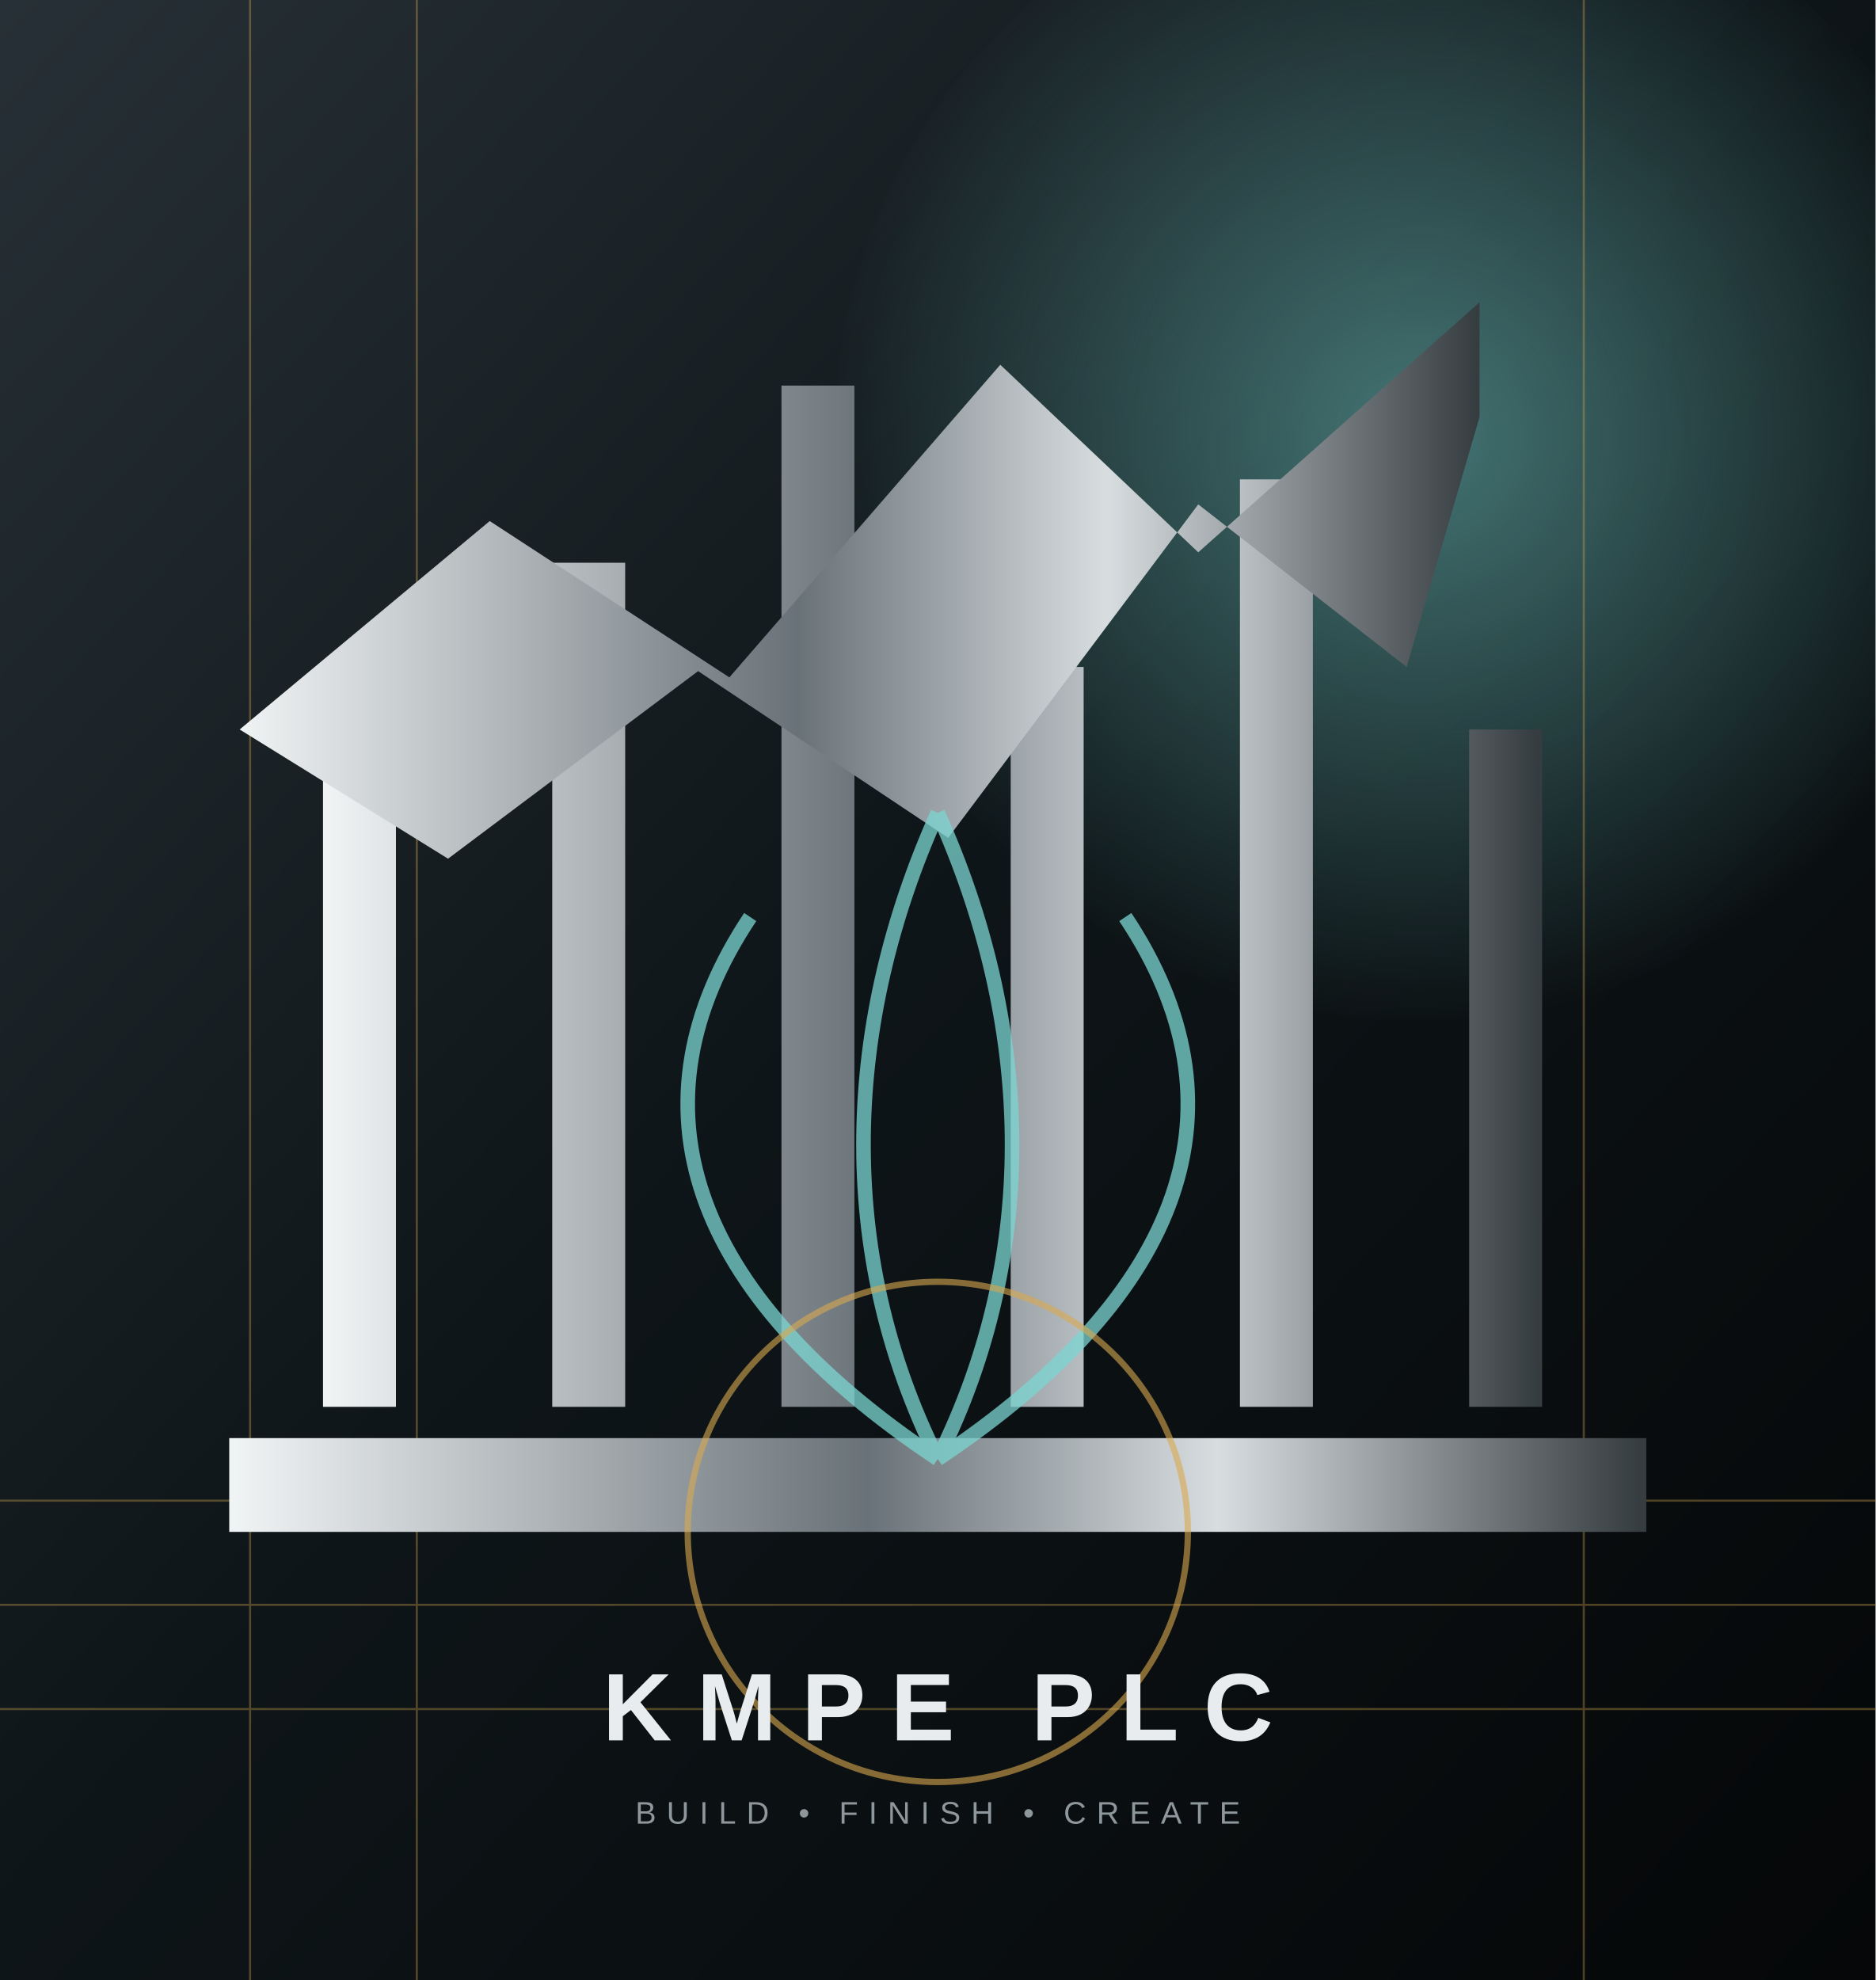
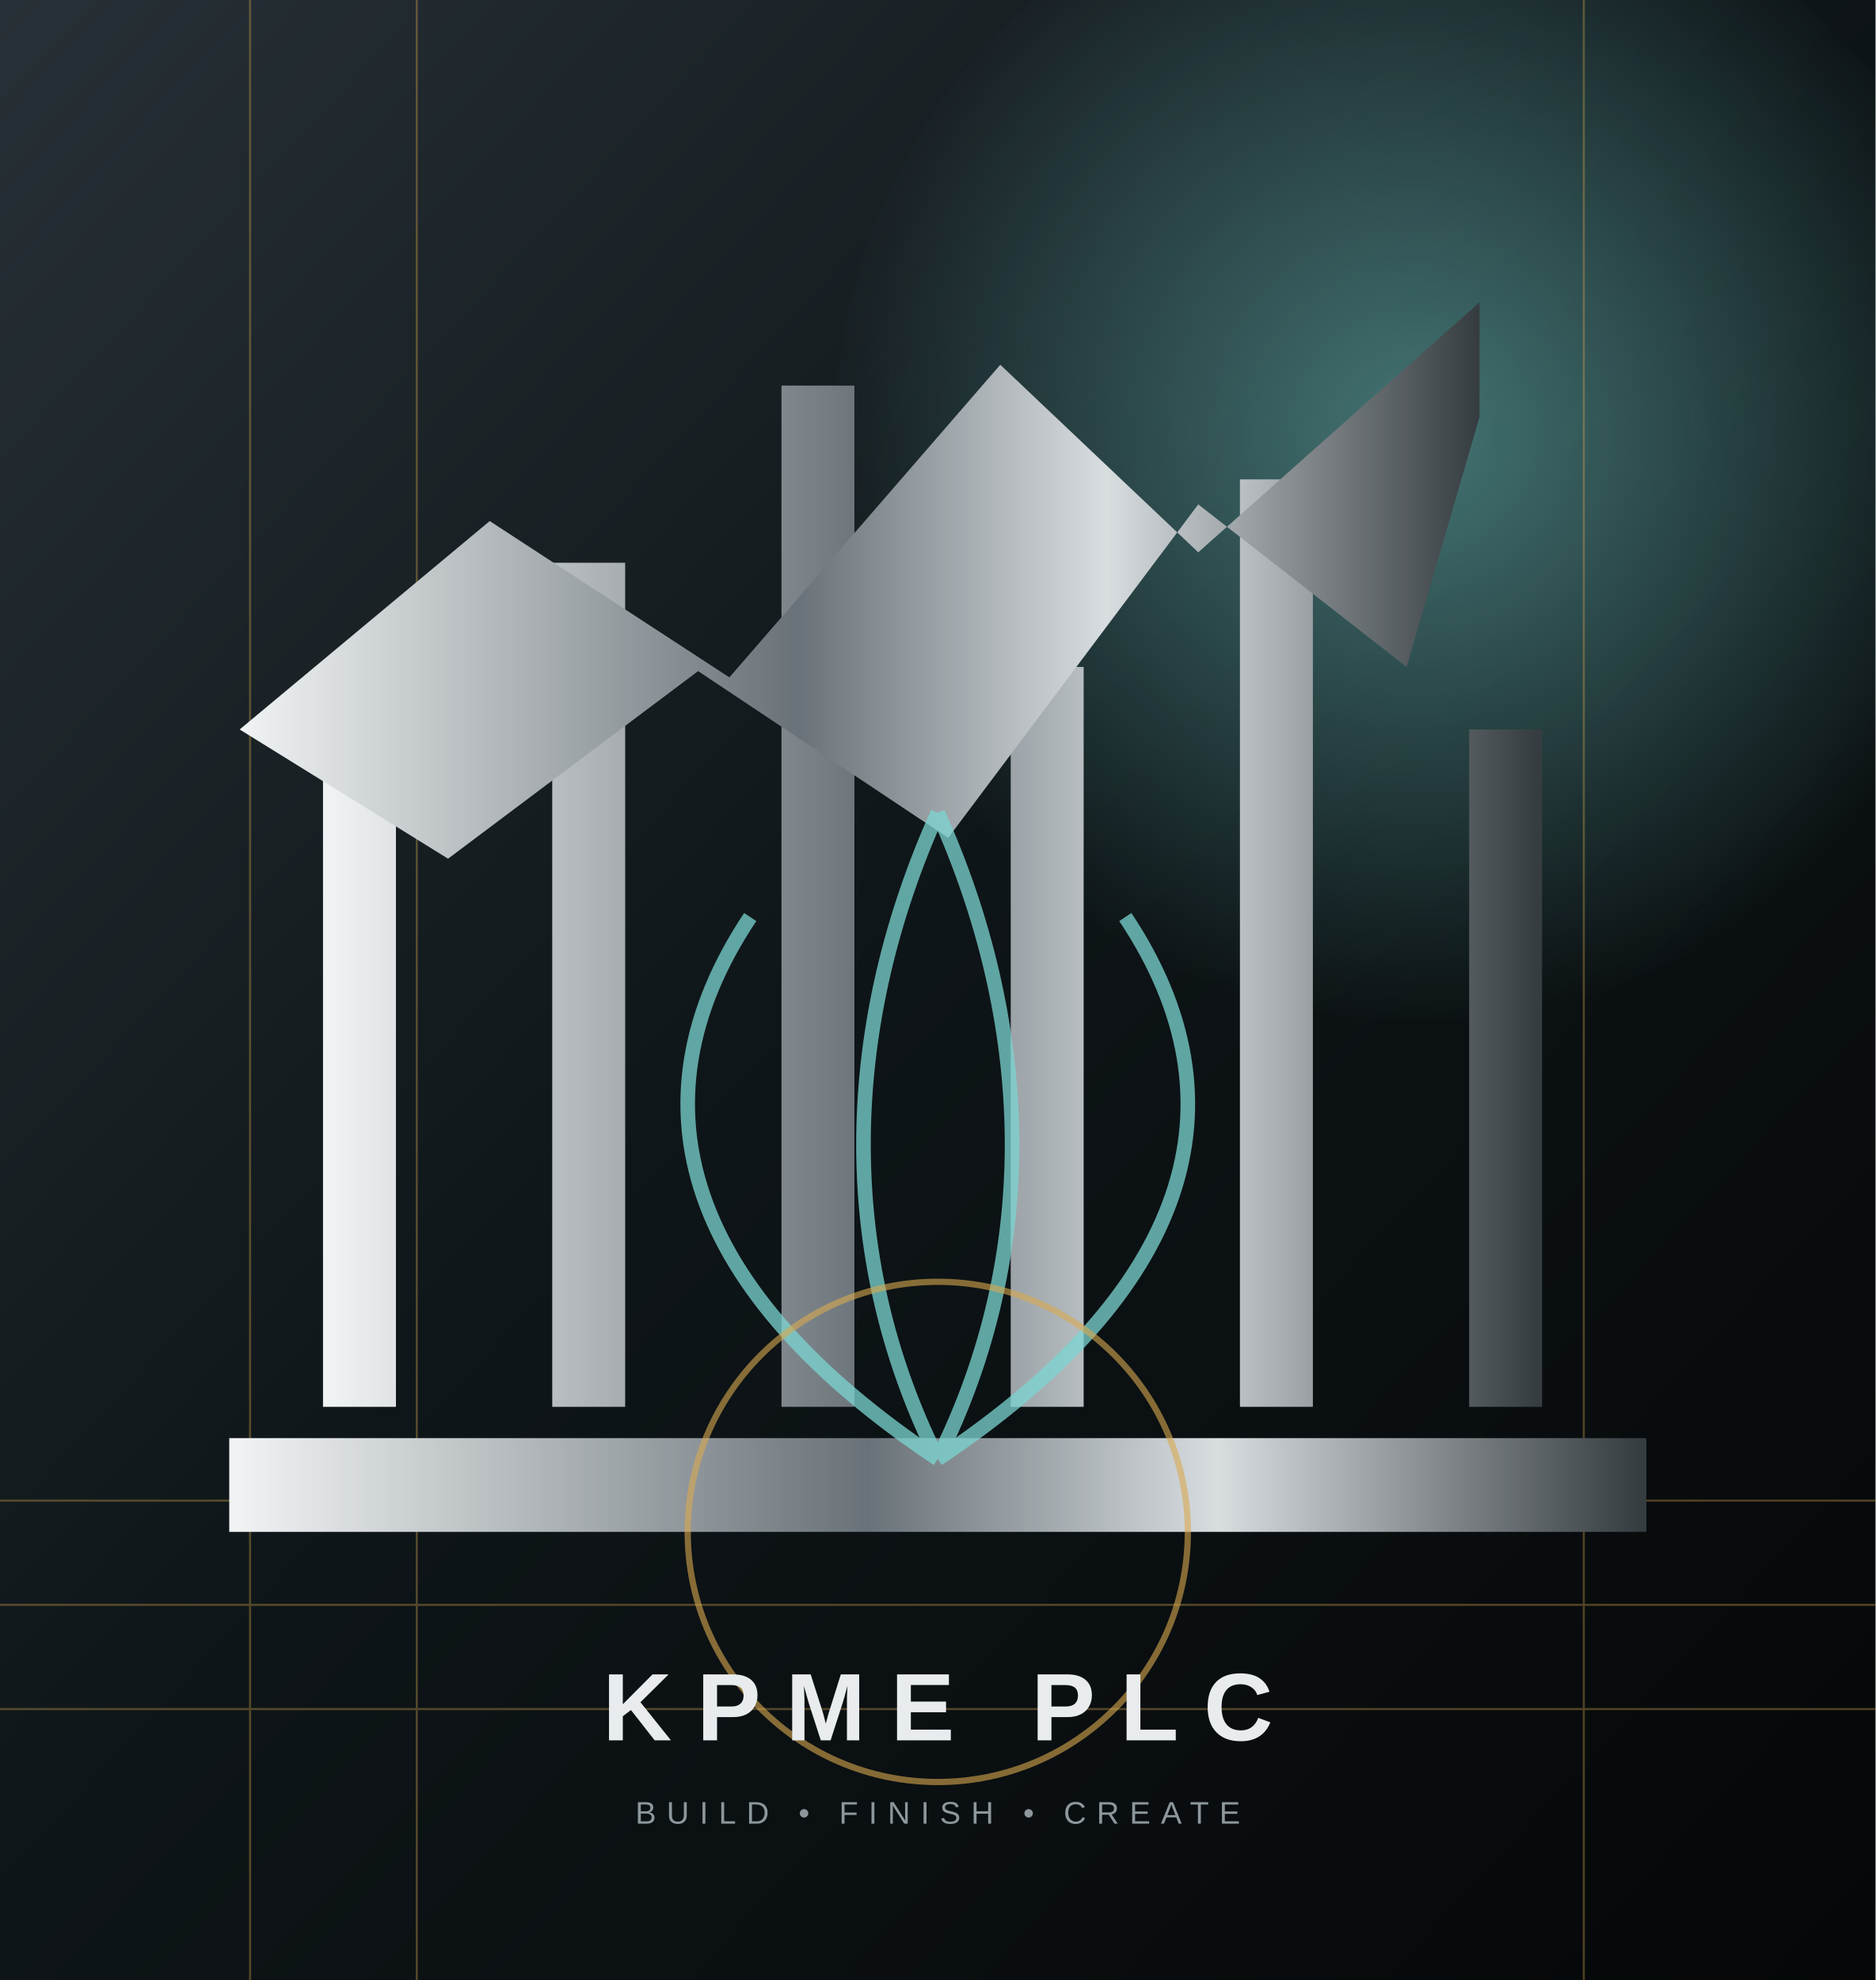
<svg xmlns="http://www.w3.org/2000/svg" viewBox="0 0 900 950">
  <defs>
    <linearGradient id="bg" x2="1" y2="1">
      <stop stop-color="#273036" />
      <stop offset=".48" stop-color="#0e1518" />
      <stop offset="1" stop-color="#050708" />
    </linearGradient>
    <linearGradient id="metal">
      <stop stop-color="#f0f3f4" />
      <stop offset=".45" stop-color="#697278" />
      <stop offset=".7" stop-color="#d8dde0" />
      <stop offset="1" stop-color="#363d41" />
    </linearGradient>
    <radialGradient id="glow">
      <stop stop-color="#7bd5d1" stop-opacity=".5" />
      <stop offset="1" stop-color="#7bd5d1" stop-opacity="0" />
    </radialGradient>
  </defs>
  <rect width="900" height="950" fill="url(#bg)" />
  <circle cx="680" cy="210" r="280" fill="url(#glow)" />
  <g opacity=".35" stroke="#d8a84e">
    <path d="M0 720h900M0 770h900M0 820h900" />
    <path d="M120 0v950M200 0v950M760 0v950" />
  </g>
  <g fill="url(#metal)">
    <path d="M110 690h680v45H110z" />
    <path d="M155 675V360h35v315zM265 675V270h35v405zM375 675V185h35v490zM485 675V320h35v355zM595 675V230h35v445zM705 675V350h35v325z" />
    <path d="M115 350l120-100 115 75 130-150 95 90 135-120v55L675 320l-100-78-120 160-120-80-120 90z" />
  </g>
  <g fill="none" stroke="#7bd5d1" stroke-width="7" opacity=".75">
    <path d="M450 700C330 620 300 530 360 440" />
    <path d="M450 700C570 620 600 530 540 440" />
    <path d="M450 700C400 600 405 490 450 390" />
    <path d="M450 700C500 600 495 490 450 390" />
  </g>
  <circle cx="450" cy="735" r="120" fill="none" stroke="#d8a84e" stroke-width="3" opacity=".6" />
-   <text x="450" y="835" text-anchor="middle" fill="#e8ecee" font-family="Arial" font-weight="700" font-size="46" letter-spacing="12">KMPE PLC</text>
+   <text x="450" y="835" text-anchor="middle" fill="#e8ecee" font-family="Arial" font-weight="700" font-size="46" letter-spacing="12">KPME PLC</text>
  <text x="450" y="875" text-anchor="middle" fill="#8d979c" font-family="Arial" font-size="15" letter-spacing="5">BUILD • FINISH • CREATE</text>
</svg>
